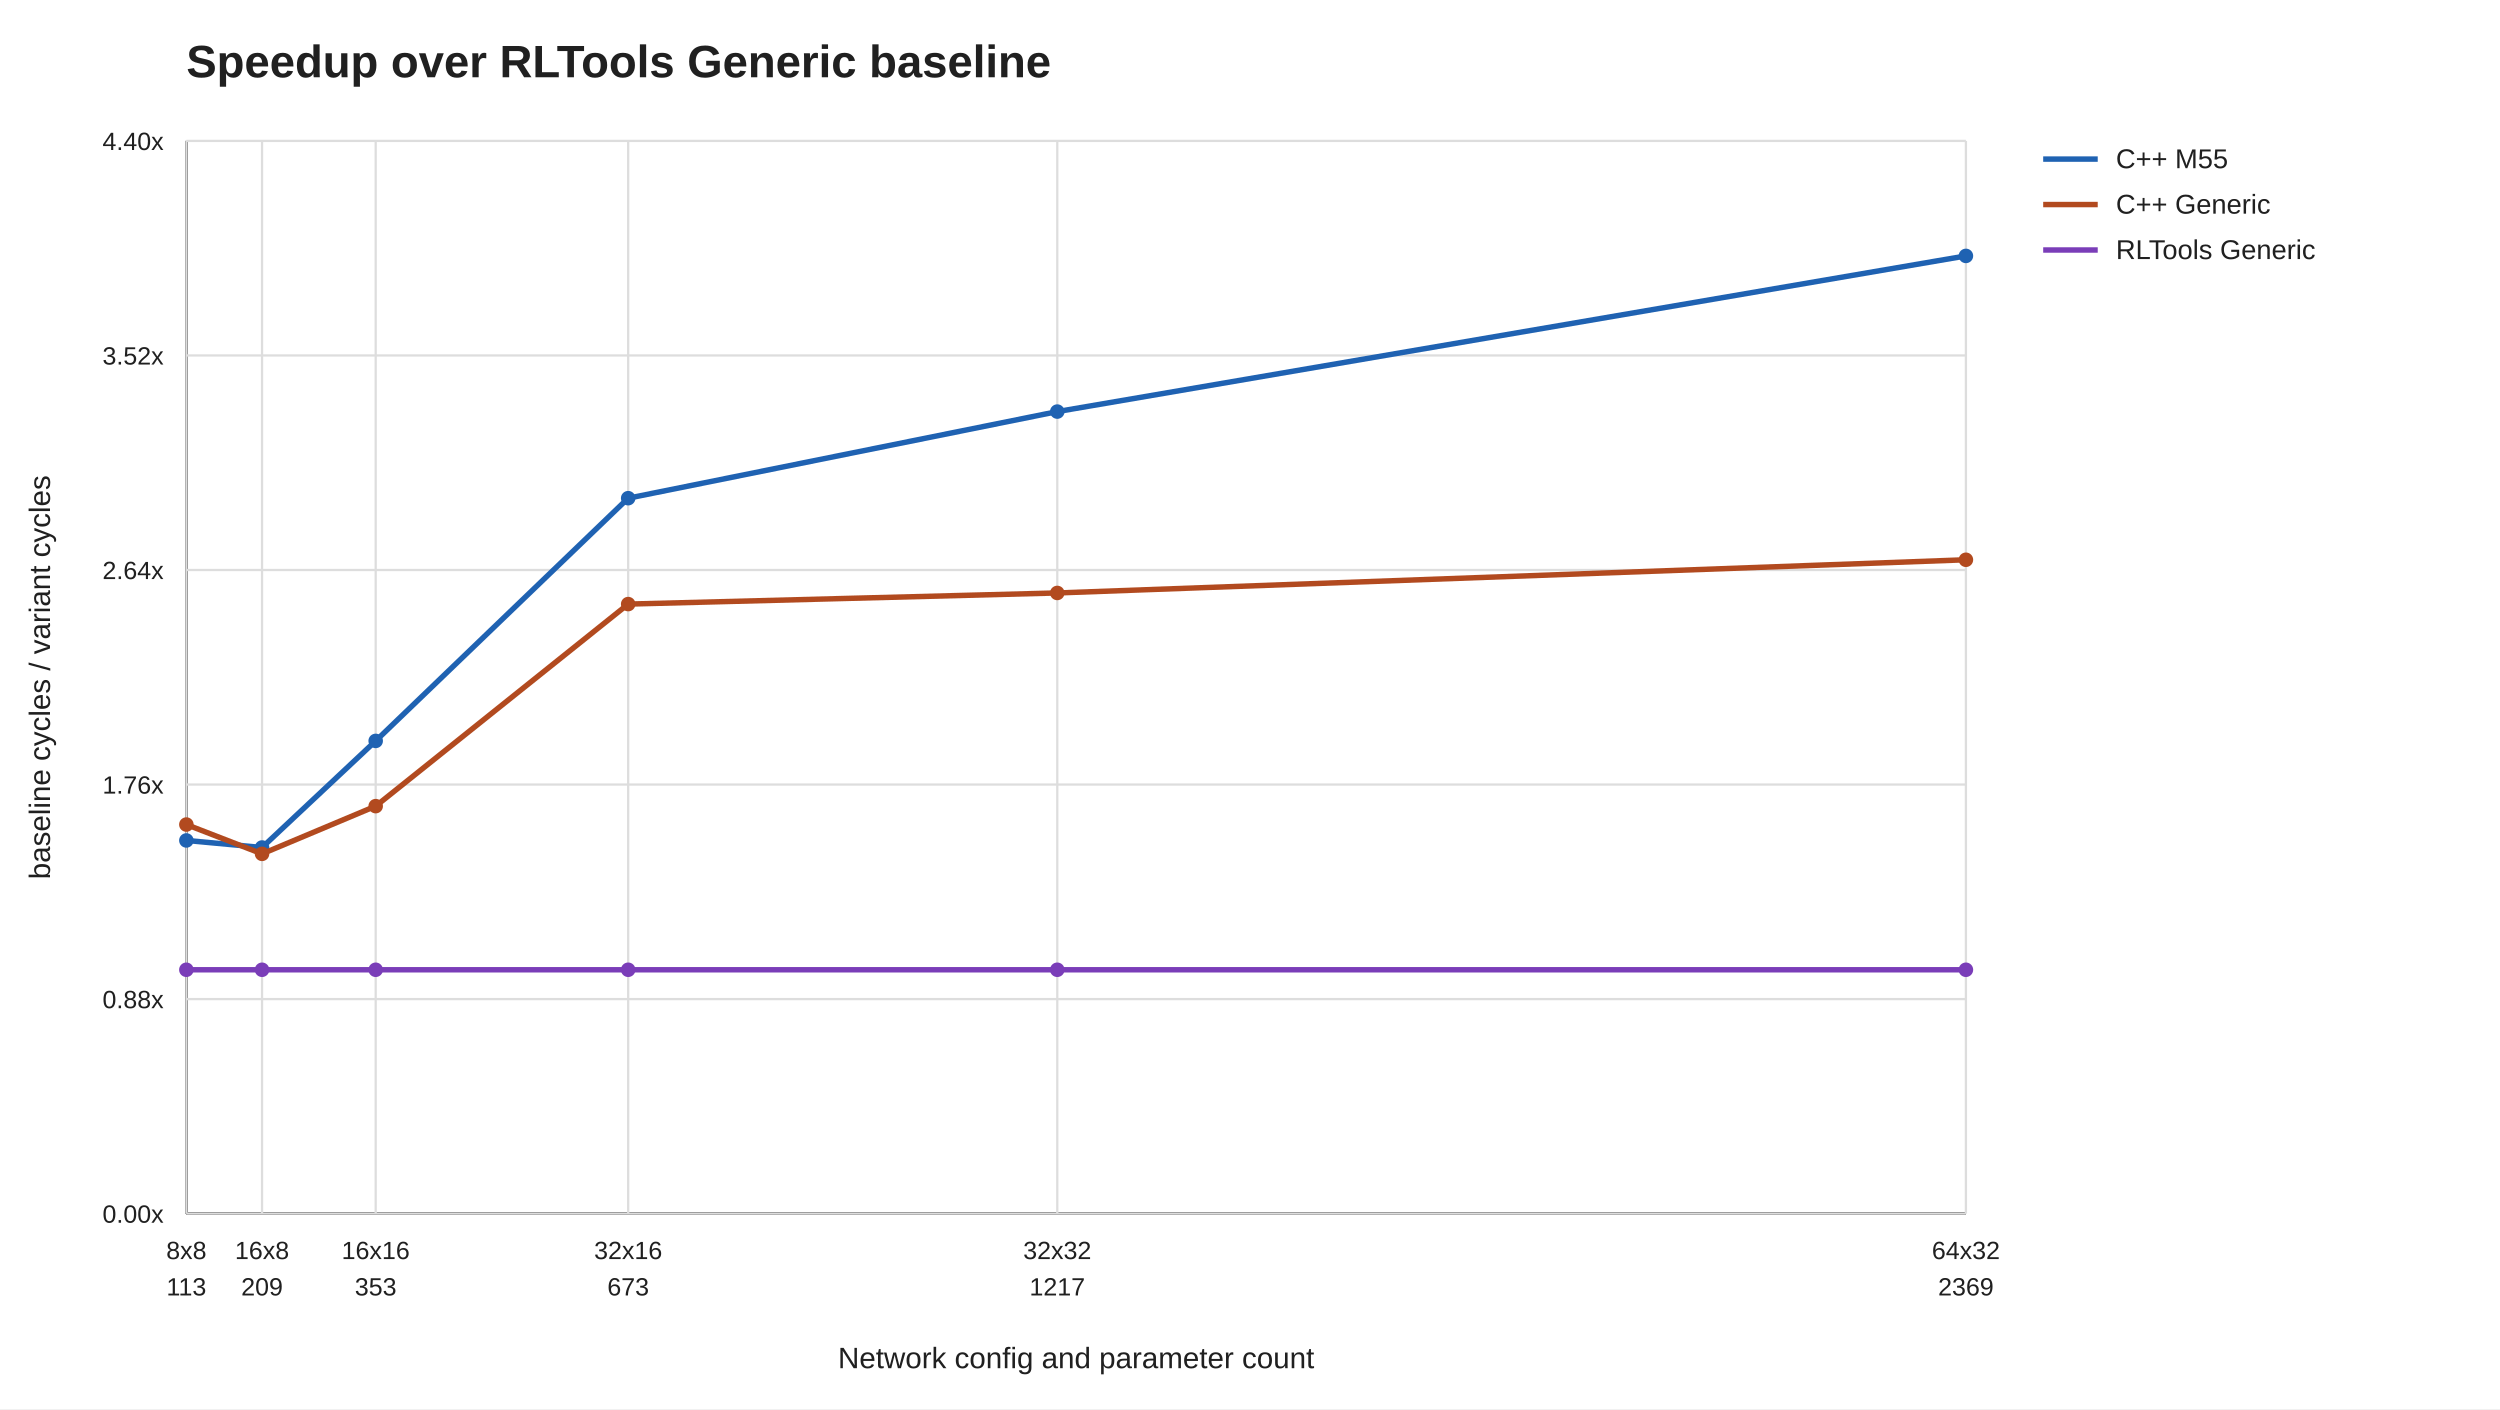
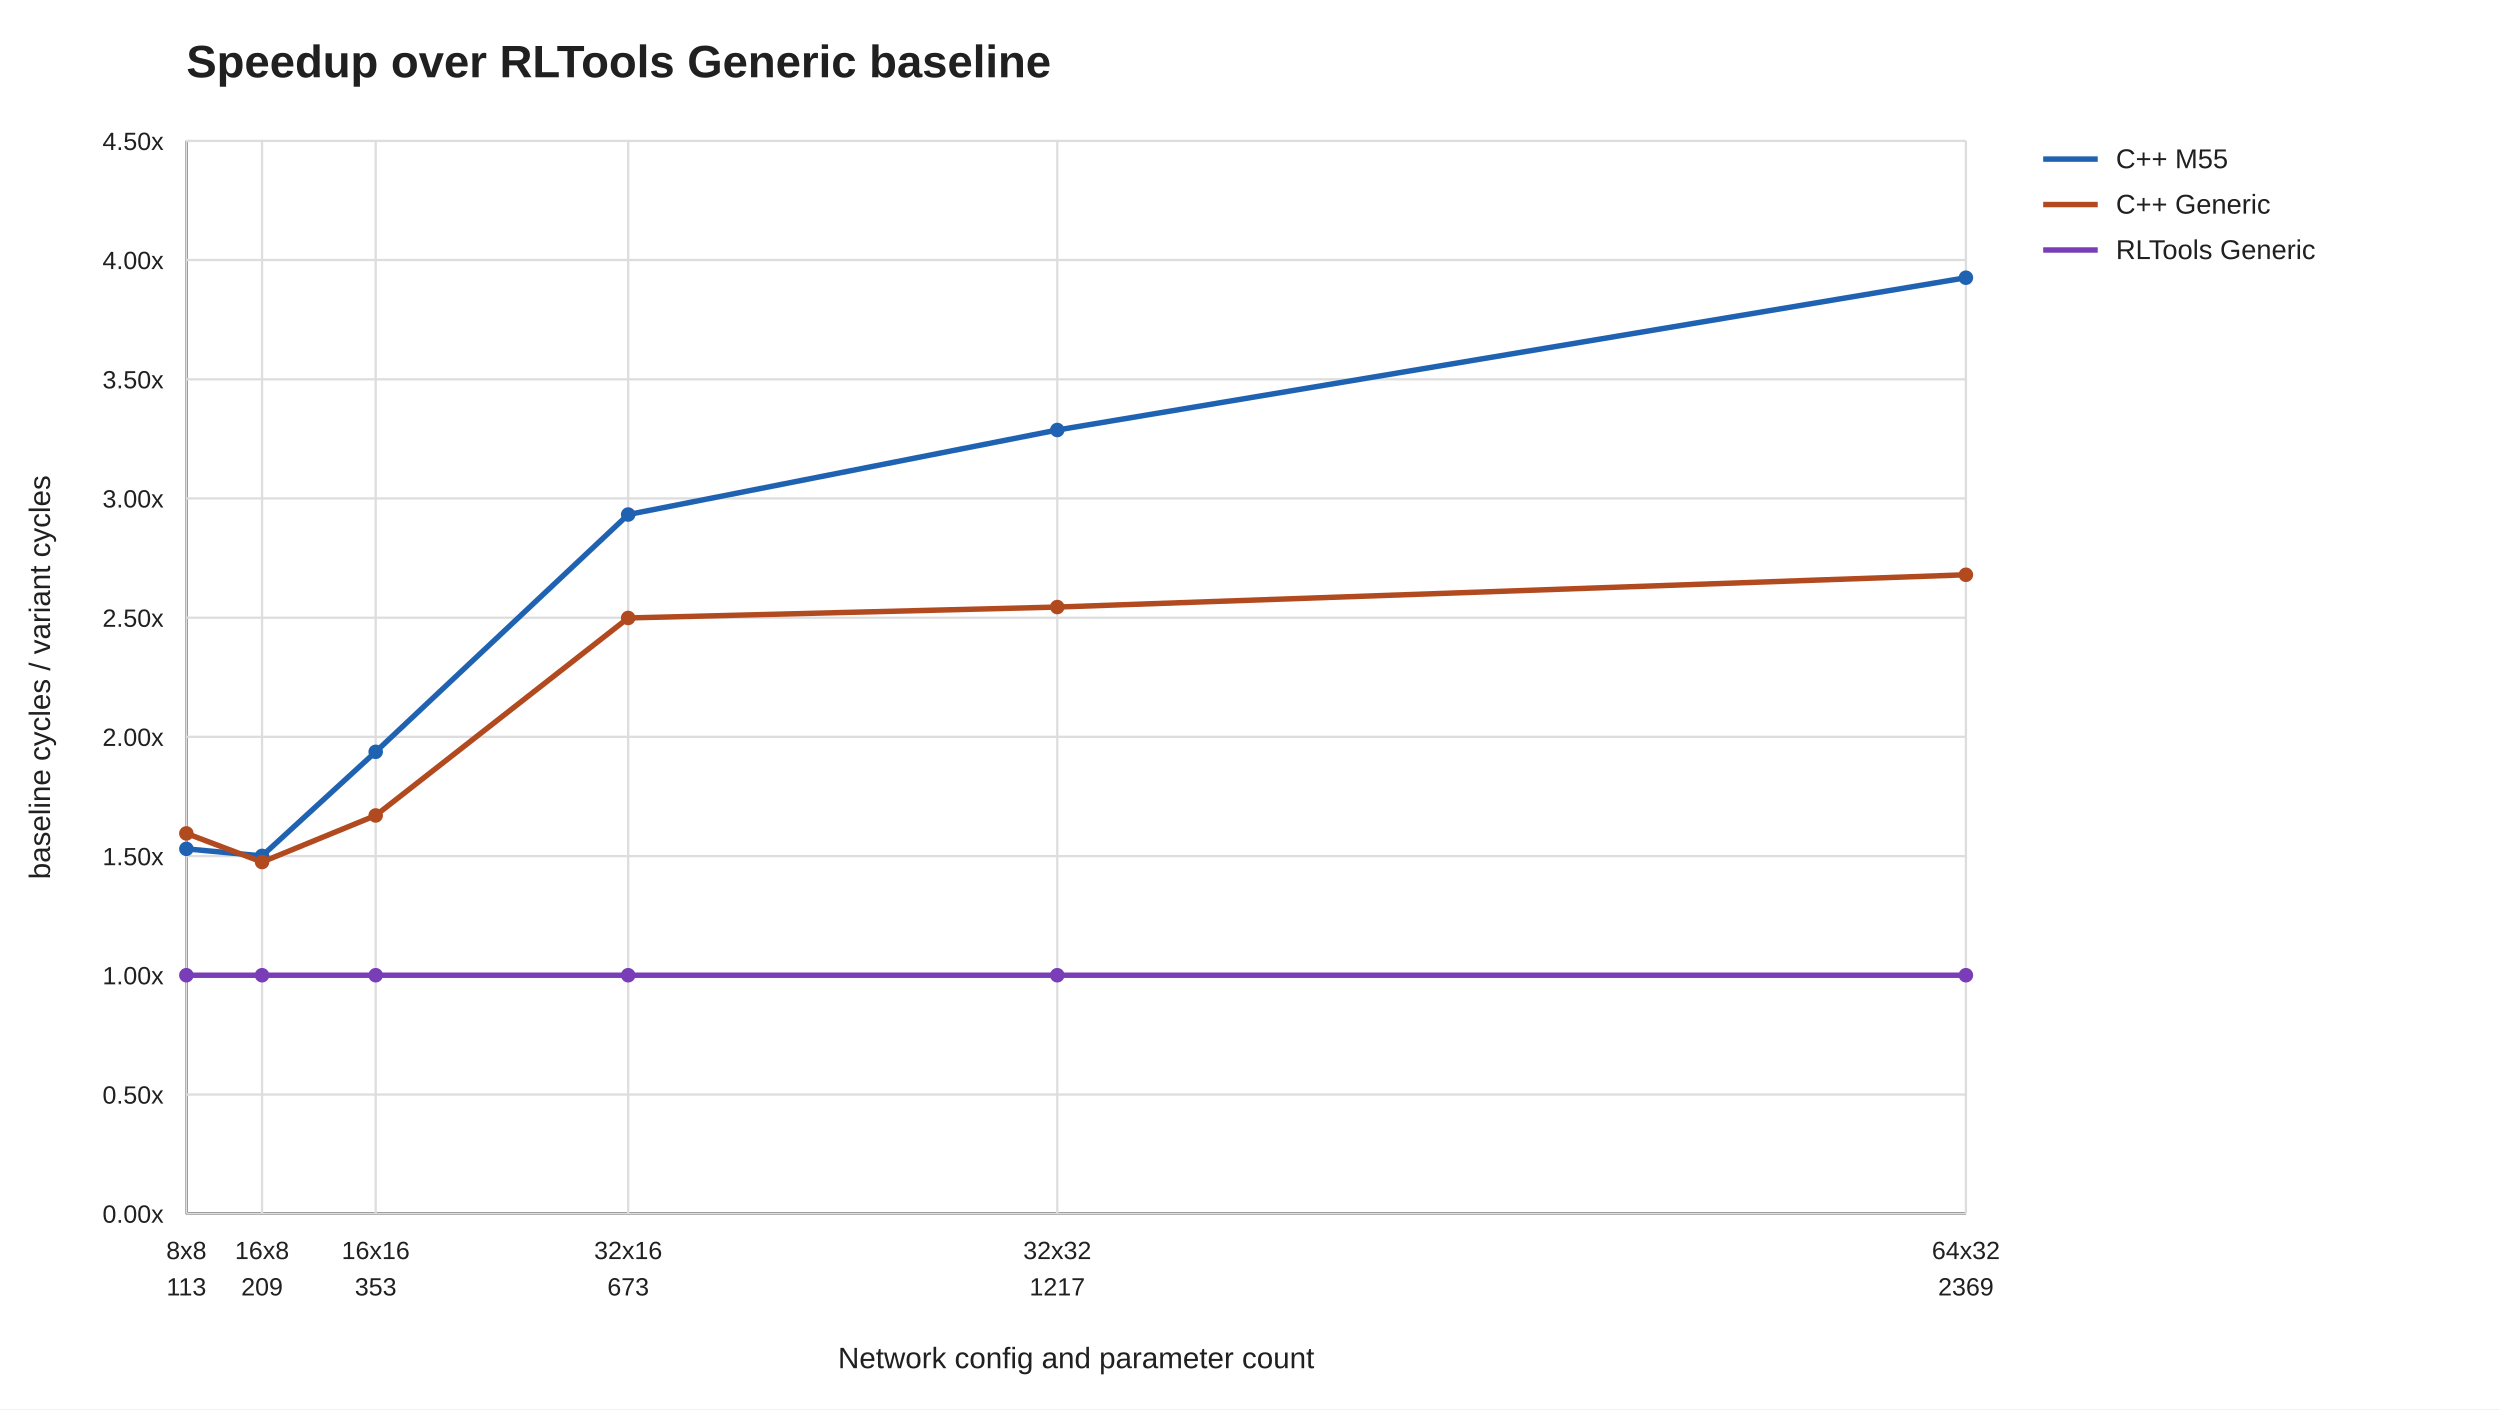
<svg xmlns="http://www.w3.org/2000/svg" width="1100" height="620" viewBox="0 0 1100 620">
  <rect width="100%" height="100%" fill="#ffffff" />
  <style>text{font-family:Arial,Helvetica,sans-serif;fill:#202020}.axis{stroke:#222;stroke-width:1.2}.grid{stroke:#dddddd;stroke-width:1}.label{font-size:13px}.title{font-size:20px;font-weight:700}.tick{font-size:11px}.legend{font-size:12px}</style>
  <text class="title" x="82" y="34">Speedup over RLTools Generic baseline</text>
  <line class="axis" x1="82" y1="534" x2="865" y2="534" />
  <line class="axis" x1="82" y1="62" x2="82" y2="534" />
  <line class="grid" x1="82" y1="534.0" x2="865" y2="534.0" />
  <text class="tick" x="72" y="538.0" text-anchor="end">0.00x</text>
-   <line class="grid" x1="82" y1="439.6" x2="865" y2="439.6" />
-   <text class="tick" x="72" y="443.6" text-anchor="end">0.88x</text>
-   <line class="grid" x1="82" y1="345.2" x2="865" y2="345.2" />
-   <text class="tick" x="72" y="349.2" text-anchor="end">1.76x</text>
-   <line class="grid" x1="82" y1="250.8" x2="865" y2="250.8" />
-   <text class="tick" x="72" y="254.8" text-anchor="end">2.64x</text>
-   <line class="grid" x1="82" y1="156.4" x2="865" y2="156.4" />
-   <text class="tick" x="72" y="160.4" text-anchor="end">3.52x</text>
+   <line class="grid" x1="82" y1="481.6" x2="865" y2="481.6" />
+   <text class="tick" x="72" y="485.6" text-anchor="end">0.50x</text>
+   <line class="grid" x1="82" y1="429.1" x2="865" y2="429.1" />
+   <text class="tick" x="72" y="433.1" text-anchor="end">1.00x</text>
+   <line class="grid" x1="82" y1="376.7" x2="865" y2="376.7" />
+   <text class="tick" x="72" y="380.7" text-anchor="end">1.50x</text>
+   <line class="grid" x1="82" y1="324.2" x2="865" y2="324.2" />
+   <text class="tick" x="72" y="328.2" text-anchor="end">2.00x</text>
+   <line class="grid" x1="82" y1="271.8" x2="865" y2="271.8" />
+   <text class="tick" x="72" y="275.8" text-anchor="end">2.50x</text>
+   <line class="grid" x1="82" y1="219.3" x2="865" y2="219.3" />
+   <text class="tick" x="72" y="223.3" text-anchor="end">3.00x</text>
+   <line class="grid" x1="82" y1="166.9" x2="865" y2="166.9" />
+   <text class="tick" x="72" y="170.9" text-anchor="end">3.50x</text>
+   <line class="grid" x1="82" y1="114.4" x2="865" y2="114.4" />
+   <text class="tick" x="72" y="118.4" text-anchor="end">4.00x</text>
  <line class="grid" x1="82" y1="62.0" x2="865" y2="62.0" />
-   <text class="tick" x="72" y="66.0" text-anchor="end">4.40x</text>
+   <text class="tick" x="72" y="66.0" text-anchor="end">4.50x</text>
+   <line x1="82" y1="429.1" x2="865" y2="429.1" stroke="#888888" stroke-width="1.4" stroke-dasharray="4 4" />
  <line class="grid" x1="82.0" y1="62" x2="82.0" y2="534" />
  <text class="tick" x="82.0" y="554" text-anchor="middle">8x8</text>
  <text class="tick" x="82.0" y="570" text-anchor="middle">113</text>
  <line class="grid" x1="115.3" y1="62" x2="115.3" y2="534" />
  <text class="tick" x="115.3" y="554" text-anchor="middle">16x8</text>
  <text class="tick" x="115.3" y="570" text-anchor="middle">209</text>
  <line class="grid" x1="165.3" y1="62" x2="165.3" y2="534" />
  <text class="tick" x="165.3" y="554" text-anchor="middle">16x16</text>
  <text class="tick" x="165.3" y="570" text-anchor="middle">353</text>
  <line class="grid" x1="276.4" y1="62" x2="276.4" y2="534" />
  <text class="tick" x="276.4" y="554" text-anchor="middle">32x16</text>
  <text class="tick" x="276.4" y="570" text-anchor="middle">673</text>
  <line class="grid" x1="465.2" y1="62" x2="465.2" y2="534" />
  <text class="tick" x="465.2" y="554" text-anchor="middle">32x32</text>
  <text class="tick" x="465.2" y="570" text-anchor="middle">1217</text>
  <line class="grid" x1="865.0" y1="62" x2="865.0" y2="534" />
  <text class="tick" x="865.0" y="554" text-anchor="middle">64x32</text>
  <text class="tick" x="865.0" y="570" text-anchor="middle">2369</text>
-   <polyline points="82.0,369.8 115.3,372.9 165.3,326.0 276.4,219.2 465.2,181.1 865.0,112.6" fill="none" stroke="#1f62b2" stroke-width="2.4" />
-   <circle cx="82.0" cy="369.8" r="3.2" fill="#1f62b2" />
-   <circle cx="115.3" cy="372.9" r="3.2" fill="#1f62b2" />
-   <circle cx="165.3" cy="326.0" r="3.2" fill="#1f62b2" />
-   <circle cx="276.4" cy="219.2" r="3.2" fill="#1f62b2" />
-   <circle cx="465.2" cy="181.1" r="3.2" fill="#1f62b2" />
-   <circle cx="865.0" cy="112.6" r="3.2" fill="#1f62b2" />
-   <polyline points="82.0,362.8 115.3,375.7 165.3,354.7 276.4,265.8 465.2,260.9 865.0,246.3" fill="none" stroke="#b24a1f" stroke-width="2.4" />
-   <circle cx="82.0" cy="362.8" r="3.2" fill="#b24a1f" />
-   <circle cx="115.3" cy="375.7" r="3.2" fill="#b24a1f" />
-   <circle cx="165.3" cy="354.7" r="3.2" fill="#b24a1f" />
-   <circle cx="276.4" cy="265.8" r="3.2" fill="#b24a1f" />
-   <circle cx="465.2" cy="260.9" r="3.2" fill="#b24a1f" />
-   <circle cx="865.0" cy="246.3" r="3.2" fill="#b24a1f" />
-   <polyline points="82.0,426.7 115.3,426.7 165.3,426.7 276.4,426.7 465.2,426.7 865.0,426.7" fill="none" stroke="#7a3db8" stroke-width="2.4" />
-   <circle cx="82.0" cy="426.7" r="3.2" fill="#7a3db8" />
-   <circle cx="115.3" cy="426.7" r="3.2" fill="#7a3db8" />
-   <circle cx="165.3" cy="426.7" r="3.2" fill="#7a3db8" />
-   <circle cx="276.4" cy="426.7" r="3.2" fill="#7a3db8" />
-   <circle cx="465.2" cy="426.7" r="3.2" fill="#7a3db8" />
-   <circle cx="865.0" cy="426.7" r="3.2" fill="#7a3db8" />
+   <polyline points="82.0,373.5 115.3,376.6 165.3,330.8 276.4,226.4 465.2,189.2 865.0,122.2" fill="none" stroke="#1f62b2" stroke-width="2.4" />
+   <circle cx="82.0" cy="373.5" r="3.2" fill="#1f62b2" />
+   <circle cx="115.3" cy="376.6" r="3.2" fill="#1f62b2" />
+   <circle cx="165.3" cy="330.8" r="3.2" fill="#1f62b2" />
+   <circle cx="276.4" cy="226.4" r="3.2" fill="#1f62b2" />
+   <circle cx="465.2" cy="189.2" r="3.2" fill="#1f62b2" />
+   <circle cx="865.0" cy="122.2" r="3.2" fill="#1f62b2" />
+   <polyline points="82.0,366.7 115.3,379.3 165.3,358.8 276.4,271.9 465.2,267.1 865.0,252.9" fill="none" stroke="#b24a1f" stroke-width="2.4" />
+   <circle cx="82.0" cy="366.7" r="3.2" fill="#b24a1f" />
+   <circle cx="115.3" cy="379.3" r="3.2" fill="#b24a1f" />
+   <circle cx="165.3" cy="358.8" r="3.2" fill="#b24a1f" />
+   <circle cx="276.4" cy="271.9" r="3.2" fill="#b24a1f" />
+   <circle cx="465.2" cy="267.1" r="3.2" fill="#b24a1f" />
+   <circle cx="865.0" cy="252.9" r="3.2" fill="#b24a1f" />
+   <polyline points="82.0,429.1 115.3,429.1 165.3,429.1 276.4,429.1 465.2,429.1 865.0,429.1" fill="none" stroke="#7a3db8" stroke-width="2.4" />
+   <circle cx="82.0" cy="429.1" r="3.2" fill="#7a3db8" />
+   <circle cx="115.3" cy="429.1" r="3.2" fill="#7a3db8" />
+   <circle cx="165.3" cy="429.1" r="3.2" fill="#7a3db8" />
+   <circle cx="276.4" cy="429.1" r="3.2" fill="#7a3db8" />
+   <circle cx="465.2" cy="429.1" r="3.2" fill="#7a3db8" />
+   <circle cx="865.0" cy="429.1" r="3.2" fill="#7a3db8" />
  <text class="label" x="473.5" y="602" text-anchor="middle">Network config and parameter count</text>
  <text class="label" transform="translate(22 298.0) rotate(-90)" text-anchor="middle">baseline cycles / variant cycles</text>
  <line x1="899" y1="70" x2="923" y2="70" stroke="#1f62b2" stroke-width="2.4" />
  <text class="legend" x="931" y="74">C++ M55</text>
  <line x1="899" y1="90" x2="923" y2="90" stroke="#b24a1f" stroke-width="2.4" />
  <text class="legend" x="931" y="94">C++ Generic</text>
  <line x1="899" y1="110" x2="923" y2="110" stroke="#7a3db8" stroke-width="2.4" />
  <text class="legend" x="931" y="114">RLTools Generic</text>
</svg>
